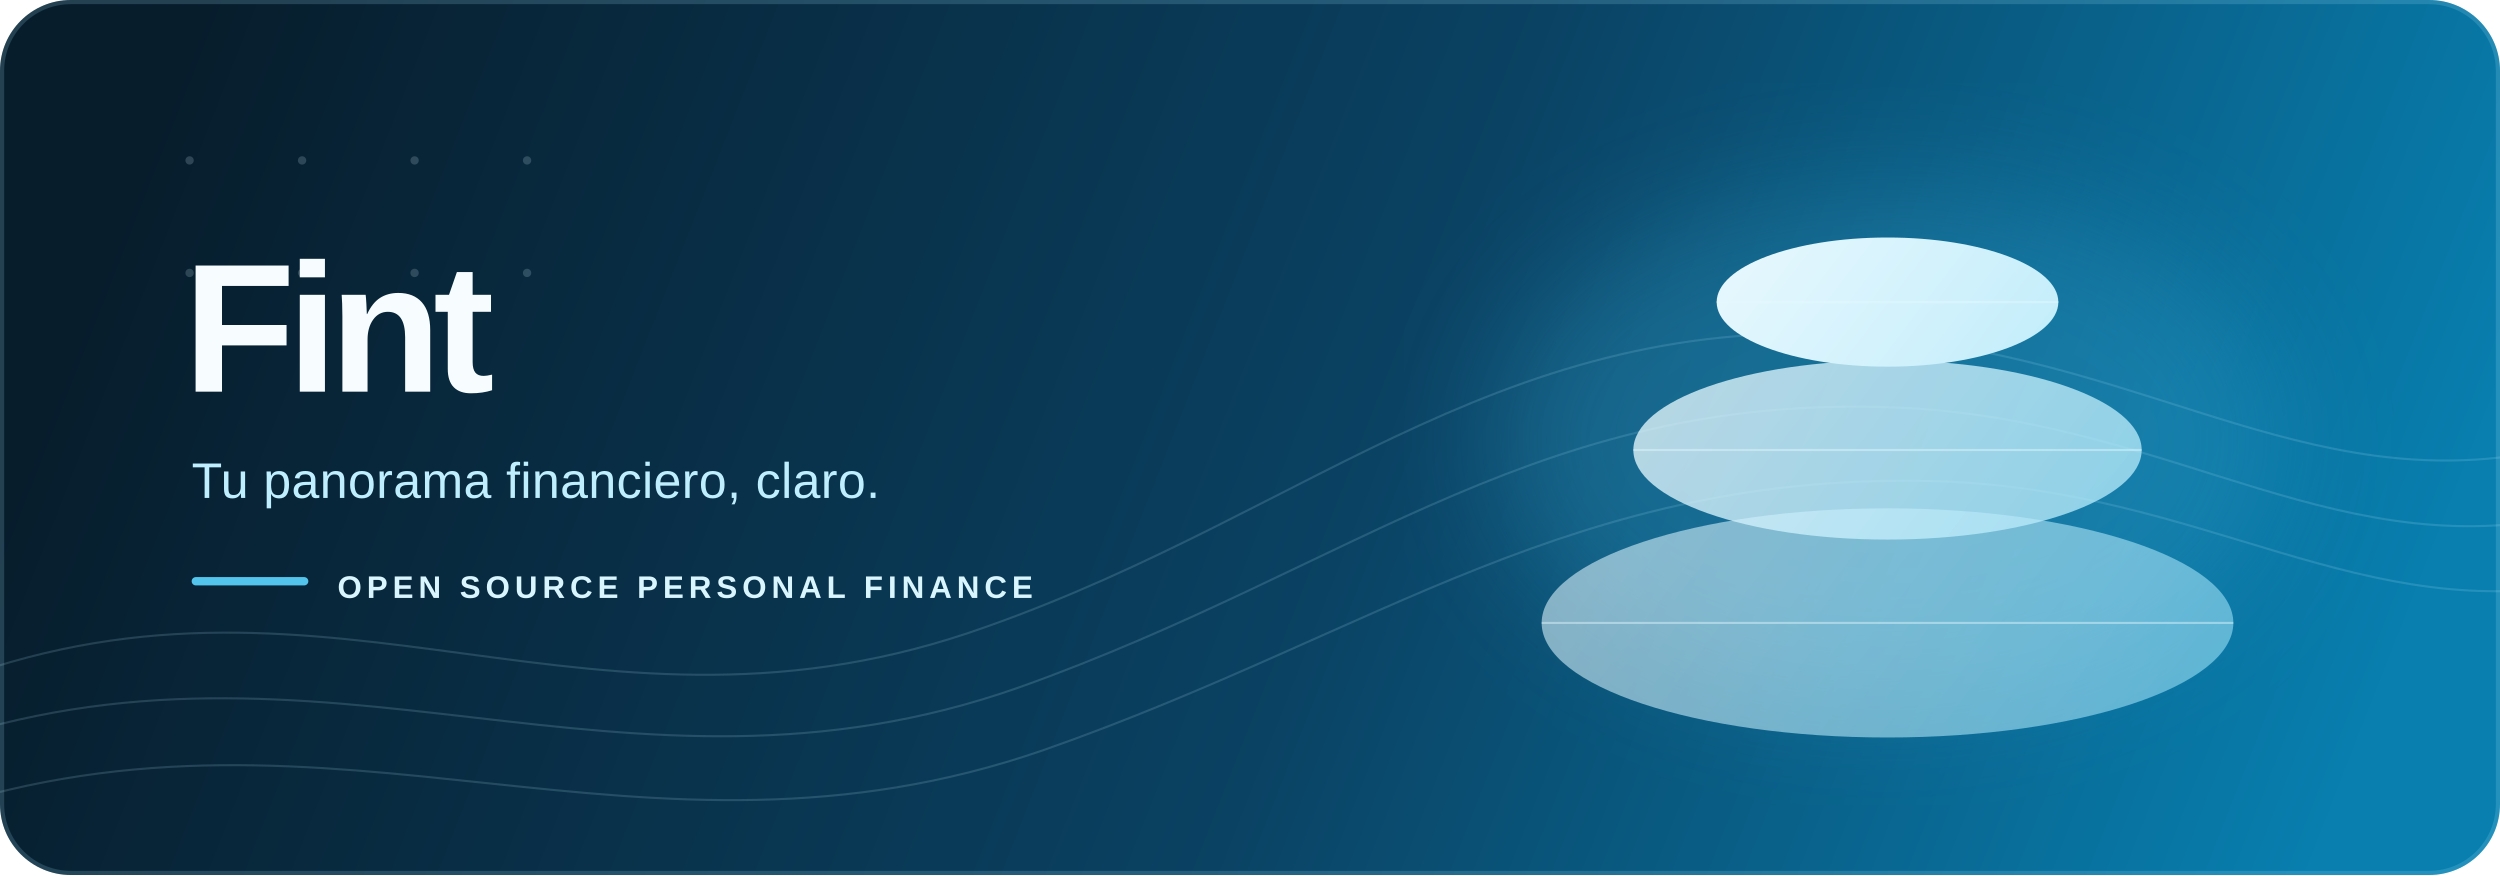
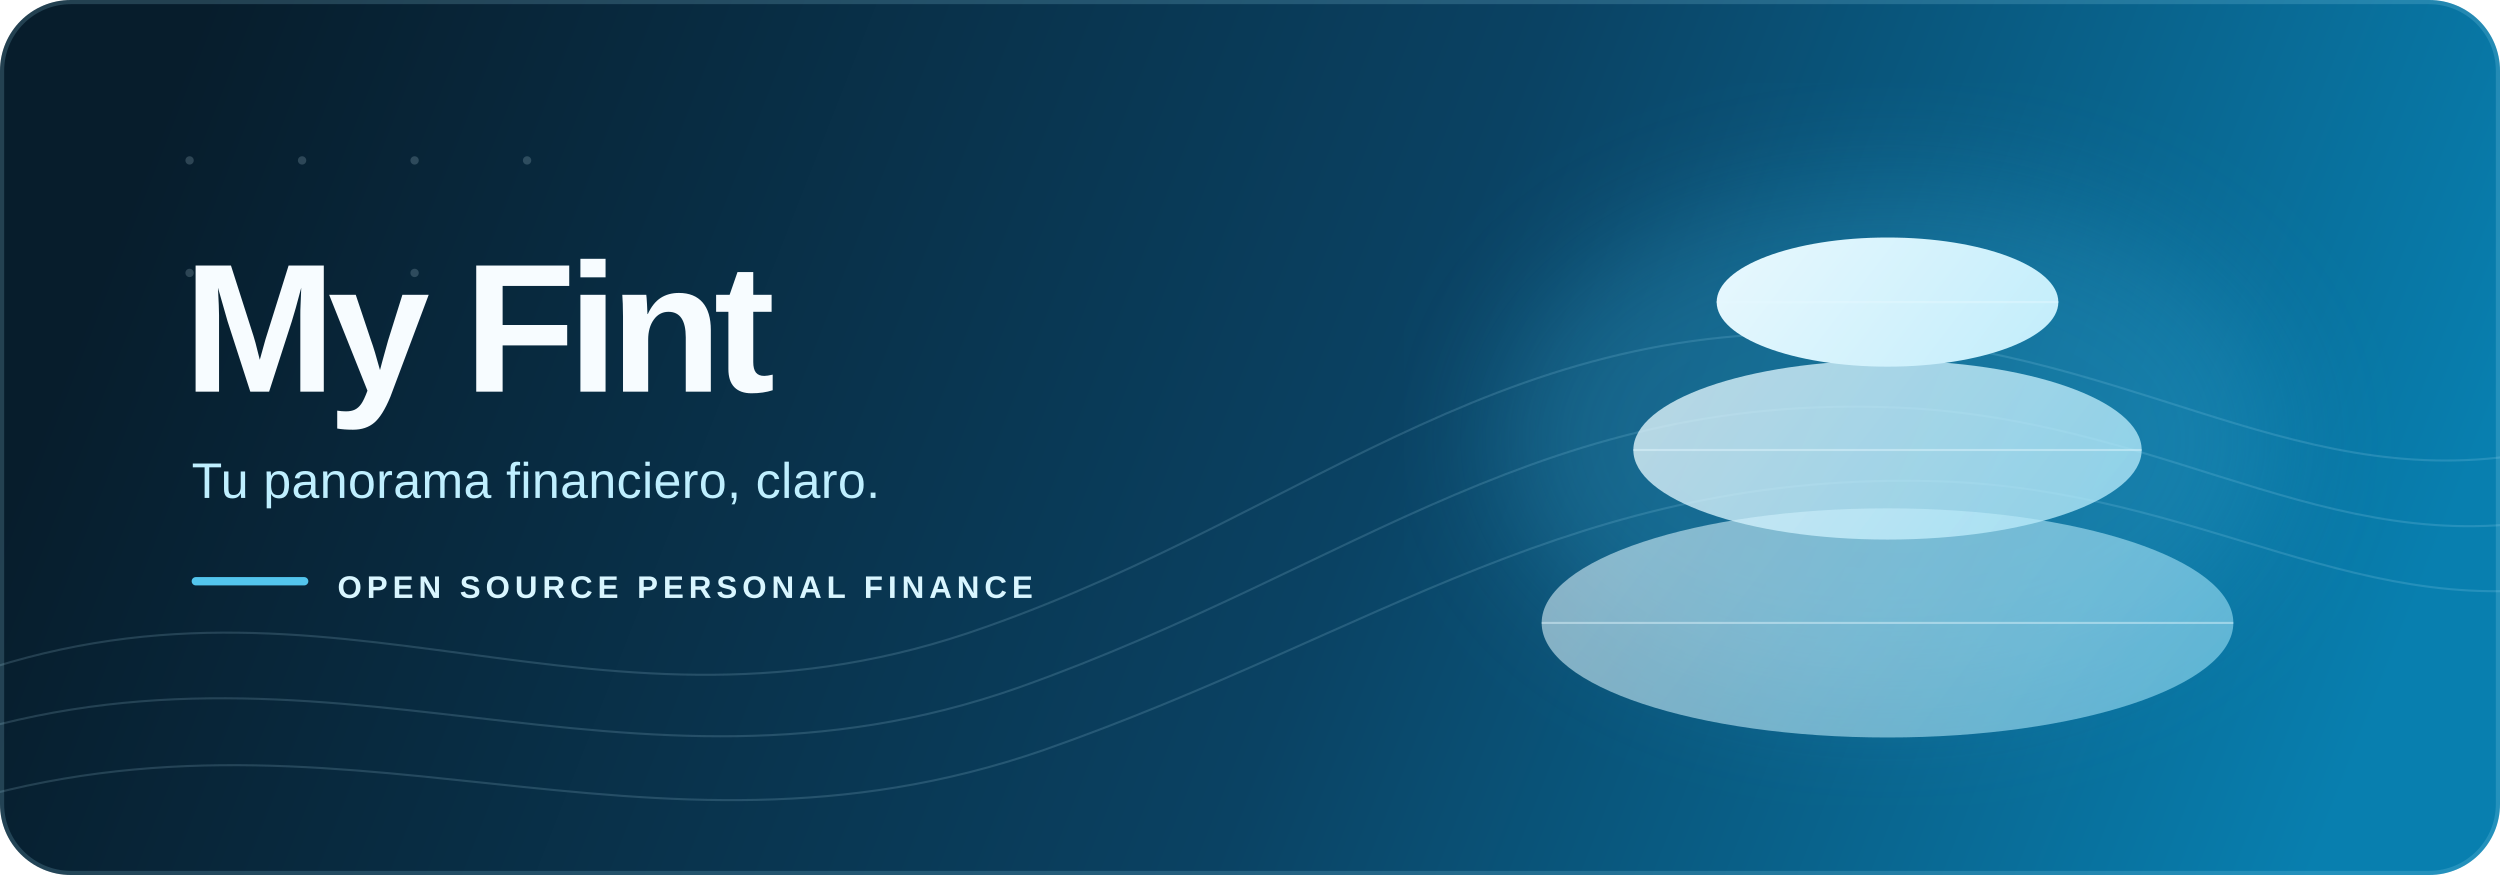
<svg xmlns="http://www.w3.org/2000/svg" width="1200" height="420" viewBox="0 0 1200 420" fill="none">
  <defs>
    <linearGradient id="ocean" x1="90" y1="20" x2="1110" y2="420" gradientUnits="userSpaceOnUse">
      <stop stop-color="#071D2C" />
      <stop offset="0.55" stop-color="#0A4263" />
      <stop offset="1" stop-color="#087FAF" />
    </linearGradient>
    <linearGradient id="flow" x1="760" y1="100" x2="1060" y2="330" gradientUnits="userSpaceOnUse">
      <stop stop-color="#F7FCFF" />
      <stop offset="1" stop-color="#9DE3F8" />
    </linearGradient>
    <filter id="glow" x="674" y="40" width="476" height="346" filterUnits="userSpaceOnUse" color-interpolation-filters="sRGB">
      <feGaussianBlur stdDeviation="28" />
    </filter>
    <clipPath id="card">
      <rect width="1200" height="420" rx="34" />
    </clipPath>
  </defs>
  <g clip-path="url(#card)">
    <rect width="1200" height="420" fill="url(#ocean)" />
    <g opacity="0.16" stroke="#BFEFFF">
      <path d="M-20 326C160 260 286 368 473 301C632 245 726 145 905 162C1036 174 1114 243 1231 214" />
      <path d="M-35 358C155 292 299 397 489 330C652 272 741 186 918 196C1047 204 1125 274 1239 246" />
      <path d="M-31 389C161 326 308 427 501 360C661 304 756 226 930 231C1059 235 1134 302 1244 279" />
    </g>
    <g opacity="0.18">
      <circle cx="91" cy="77" r="2" fill="#D9F6FF" />
      <circle cx="145" cy="77" r="2" fill="#D9F6FF" />
      <circle cx="199" cy="77" r="2" fill="#D9F6FF" />
      <circle cx="253" cy="77" r="2" fill="#D9F6FF" />
      <circle cx="91" cy="131" r="2" fill="#D9F6FF" />
      <circle cx="145" cy="131" r="2" fill="#D9F6FF" />
      <circle cx="199" cy="131" r="2" fill="#D9F6FF" />
      <circle cx="253" cy="131" r="2" fill="#D9F6FF" />
    </g>
-     <text x="88" y="188" fill="#F7FCFF" font-family="Arial, Helvetica, sans-serif" font-size="88" font-weight="700" letter-spacing="-4">Fint</text>
+     <text x="88" y="188" fill="#F7FCFF" font-family="Arial, Helvetica, sans-serif" font-size="88" font-weight="700" letter-spacing="-4">My Fint</text>
    <text x="92" y="239" fill="#BFEFFF" font-family="Arial, Helvetica, sans-serif" font-size="24" font-weight="400" letter-spacing="0.2">Tu panorama financiero, claro.</text>
    <rect x="92" y="277" width="56" height="4" rx="2" fill="#53C5ED" />
    <text x="162" y="287" fill="#D9F6FF" font-family="Arial, Helvetica, sans-serif" font-size="15" font-weight="600" letter-spacing="2.4">OPEN SOURCE PERSONAL FINANCE</text>
    <ellipse cx="906" cy="211" rx="188" ry="122" fill="#44BDE9" opacity="0.22" filter="url(#glow)" />
    <g fill="url(#flow)">
      <ellipse cx="906" cy="145" rx="82" ry="31" />
      <ellipse cx="906" cy="216" rx="122" ry="43" opacity="0.78" />
      <ellipse cx="906" cy="299" rx="166" ry="55" opacity="0.58" />
    </g>
    <g stroke="#E5F9FF" opacity="0.45">
      <path d="M824 145H988" />
      <path d="M784 216H1028" />
      <path d="M740 299H1072" />
    </g>
    <rect x="1" y="1" width="1198" height="418" rx="33" stroke="#A4E8FA" stroke-opacity="0.18" stroke-width="2" />
  </g>
</svg>
